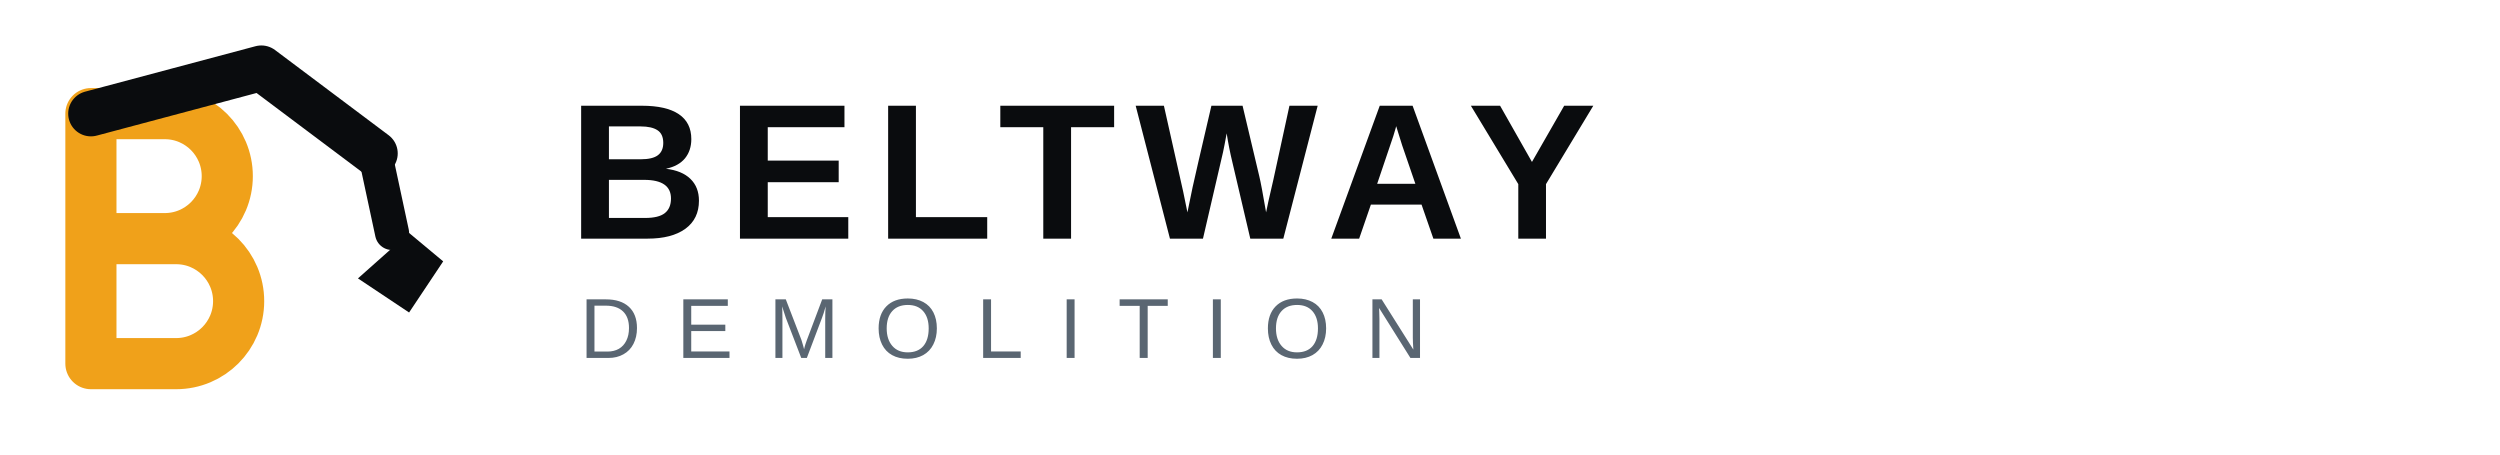
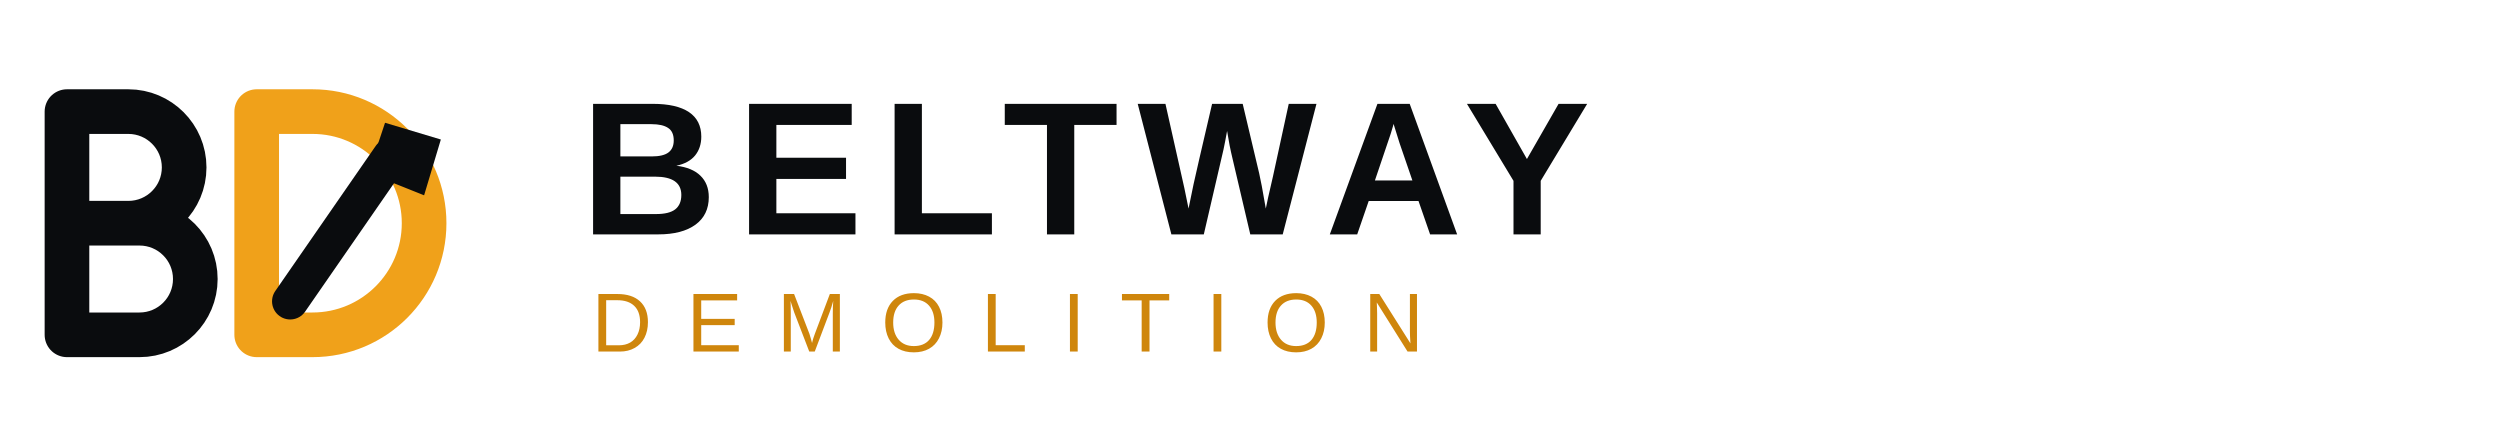
- <svg xmlns="http://www.w3.org/2000/svg" viewBox="0 0 440 80" role="img" aria-label="Beltway Demolition">
+ <svg xmlns="http://www.w3.org/2000/svg" viewBox="0 0 448 80" role="img" aria-label="Beltway Demolition">
  <g transform="translate(2 8)">
-     <path d="M14 12v44M14 56h15a11 11 0 0 0 0-22H14M14 34h13a11 11 0 0 0 0-22H14" fill="none" stroke="#f0a11a" stroke-width="9" stroke-linecap="round" stroke-linejoin="round" />
-     <path d="M14 12L44 4l20 15" fill="none" stroke="#0a0c0e" stroke-width="8" stroke-linecap="round" stroke-linejoin="round" />
-     <path d="M64 19l3 14" fill="none" stroke="#0a0c0e" stroke-width="6" stroke-linecap="round" />
-     <path d="M70 33l6 5-6 9-9-6z" fill="#0a0c0e" />
+     <path d="M10 12v40M10 52h13a10 10 0 0 0 0-20H10M10 32h11a10 10 0 0 0 0-20H10" fill="none" stroke="#0a0c0e" stroke-width="8" stroke-linecap="round" stroke-linejoin="round" />
+     <path d="M44 12v40h10a20 20 0 0 0 0-40z" fill="none" stroke="#f0a11a" stroke-width="8" stroke-linejoin="round" />
+     <path d="M50 46L68 20" fill="none" stroke="#0a0c0e" stroke-width="6.5" stroke-linecap="round" />
+     <path d="M67 14l10 3-3 10-10-4z" fill="#0a0c0e" />
  </g>
  <g font-family="Oswald, 'Arial Narrow', Arial, sans-serif" fill="#0a0c0e">
-     <text x="100" y="42" font-size="34" font-weight="600" letter-spacing="3.4">BELTWAY</text>
-     <text x="102" y="63" font-size="15" font-weight="400" letter-spacing="6.2" fill="#5a6672">DEMOLITION</text>
+     <text x="104" y="42" font-size="34" font-weight="600" letter-spacing="3.4">BELTWAY</text>
+     <text x="106" y="63" font-size="15" font-weight="400" letter-spacing="6.2" fill="#cf860c">DEMOLITION</text>
  </g>
</svg>
